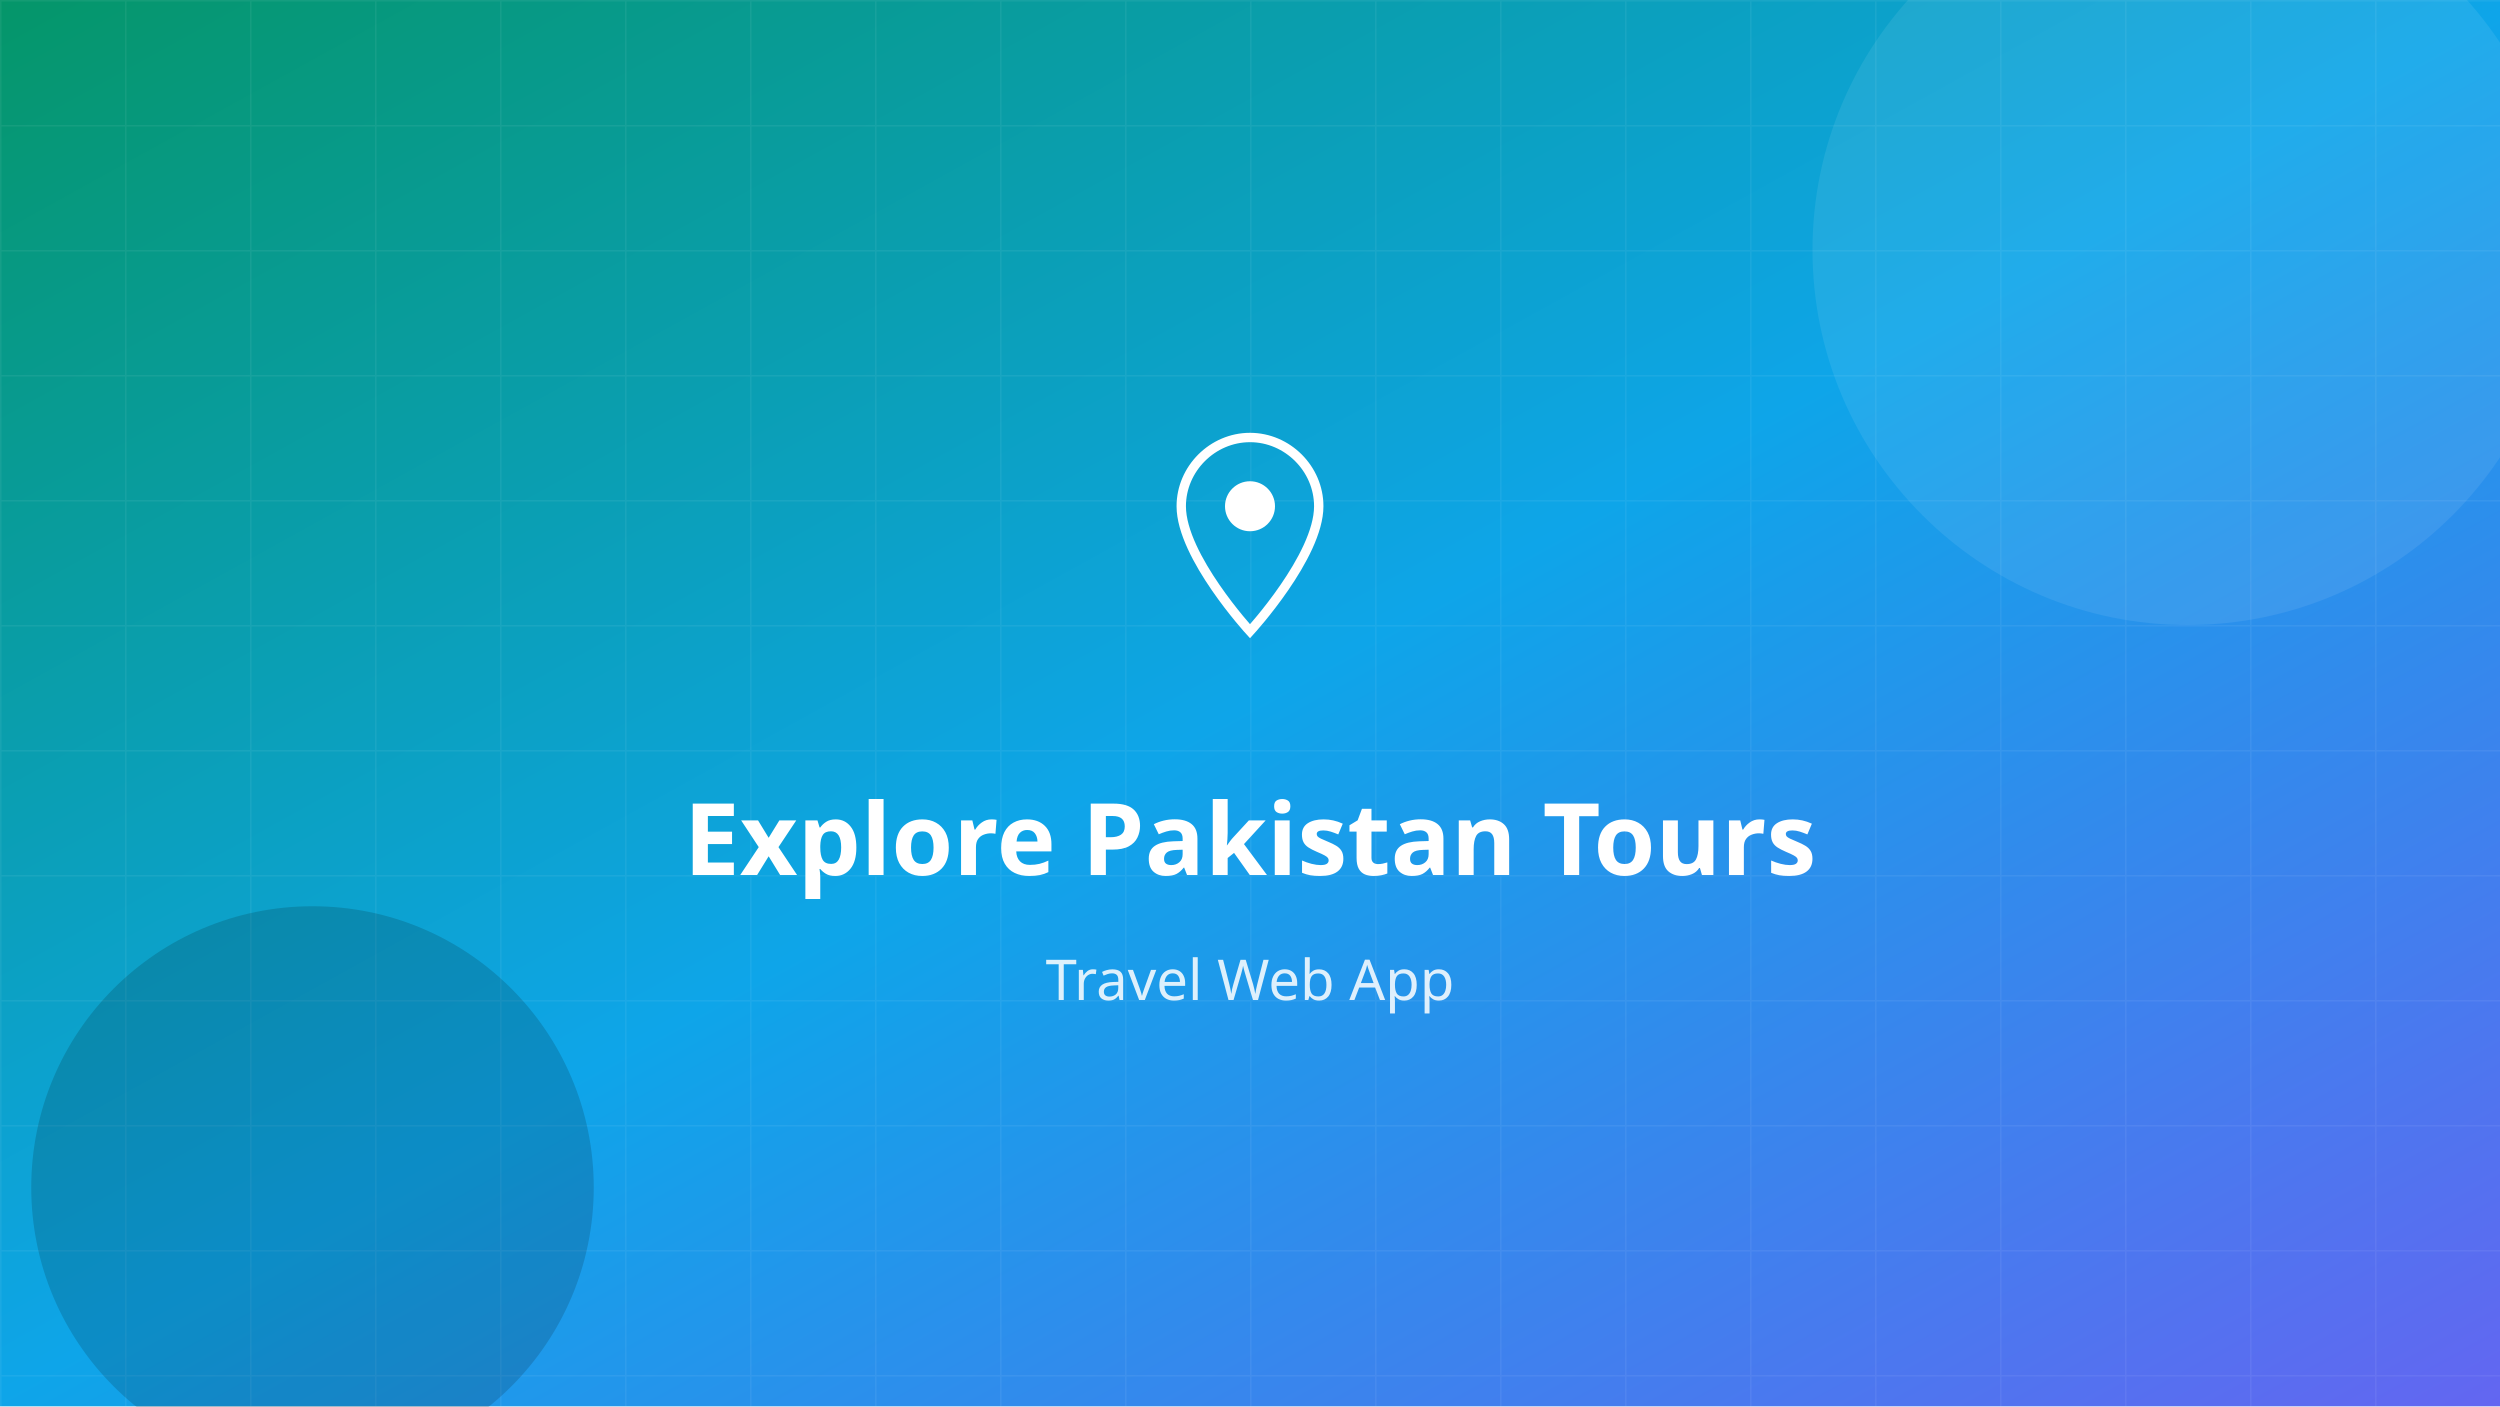
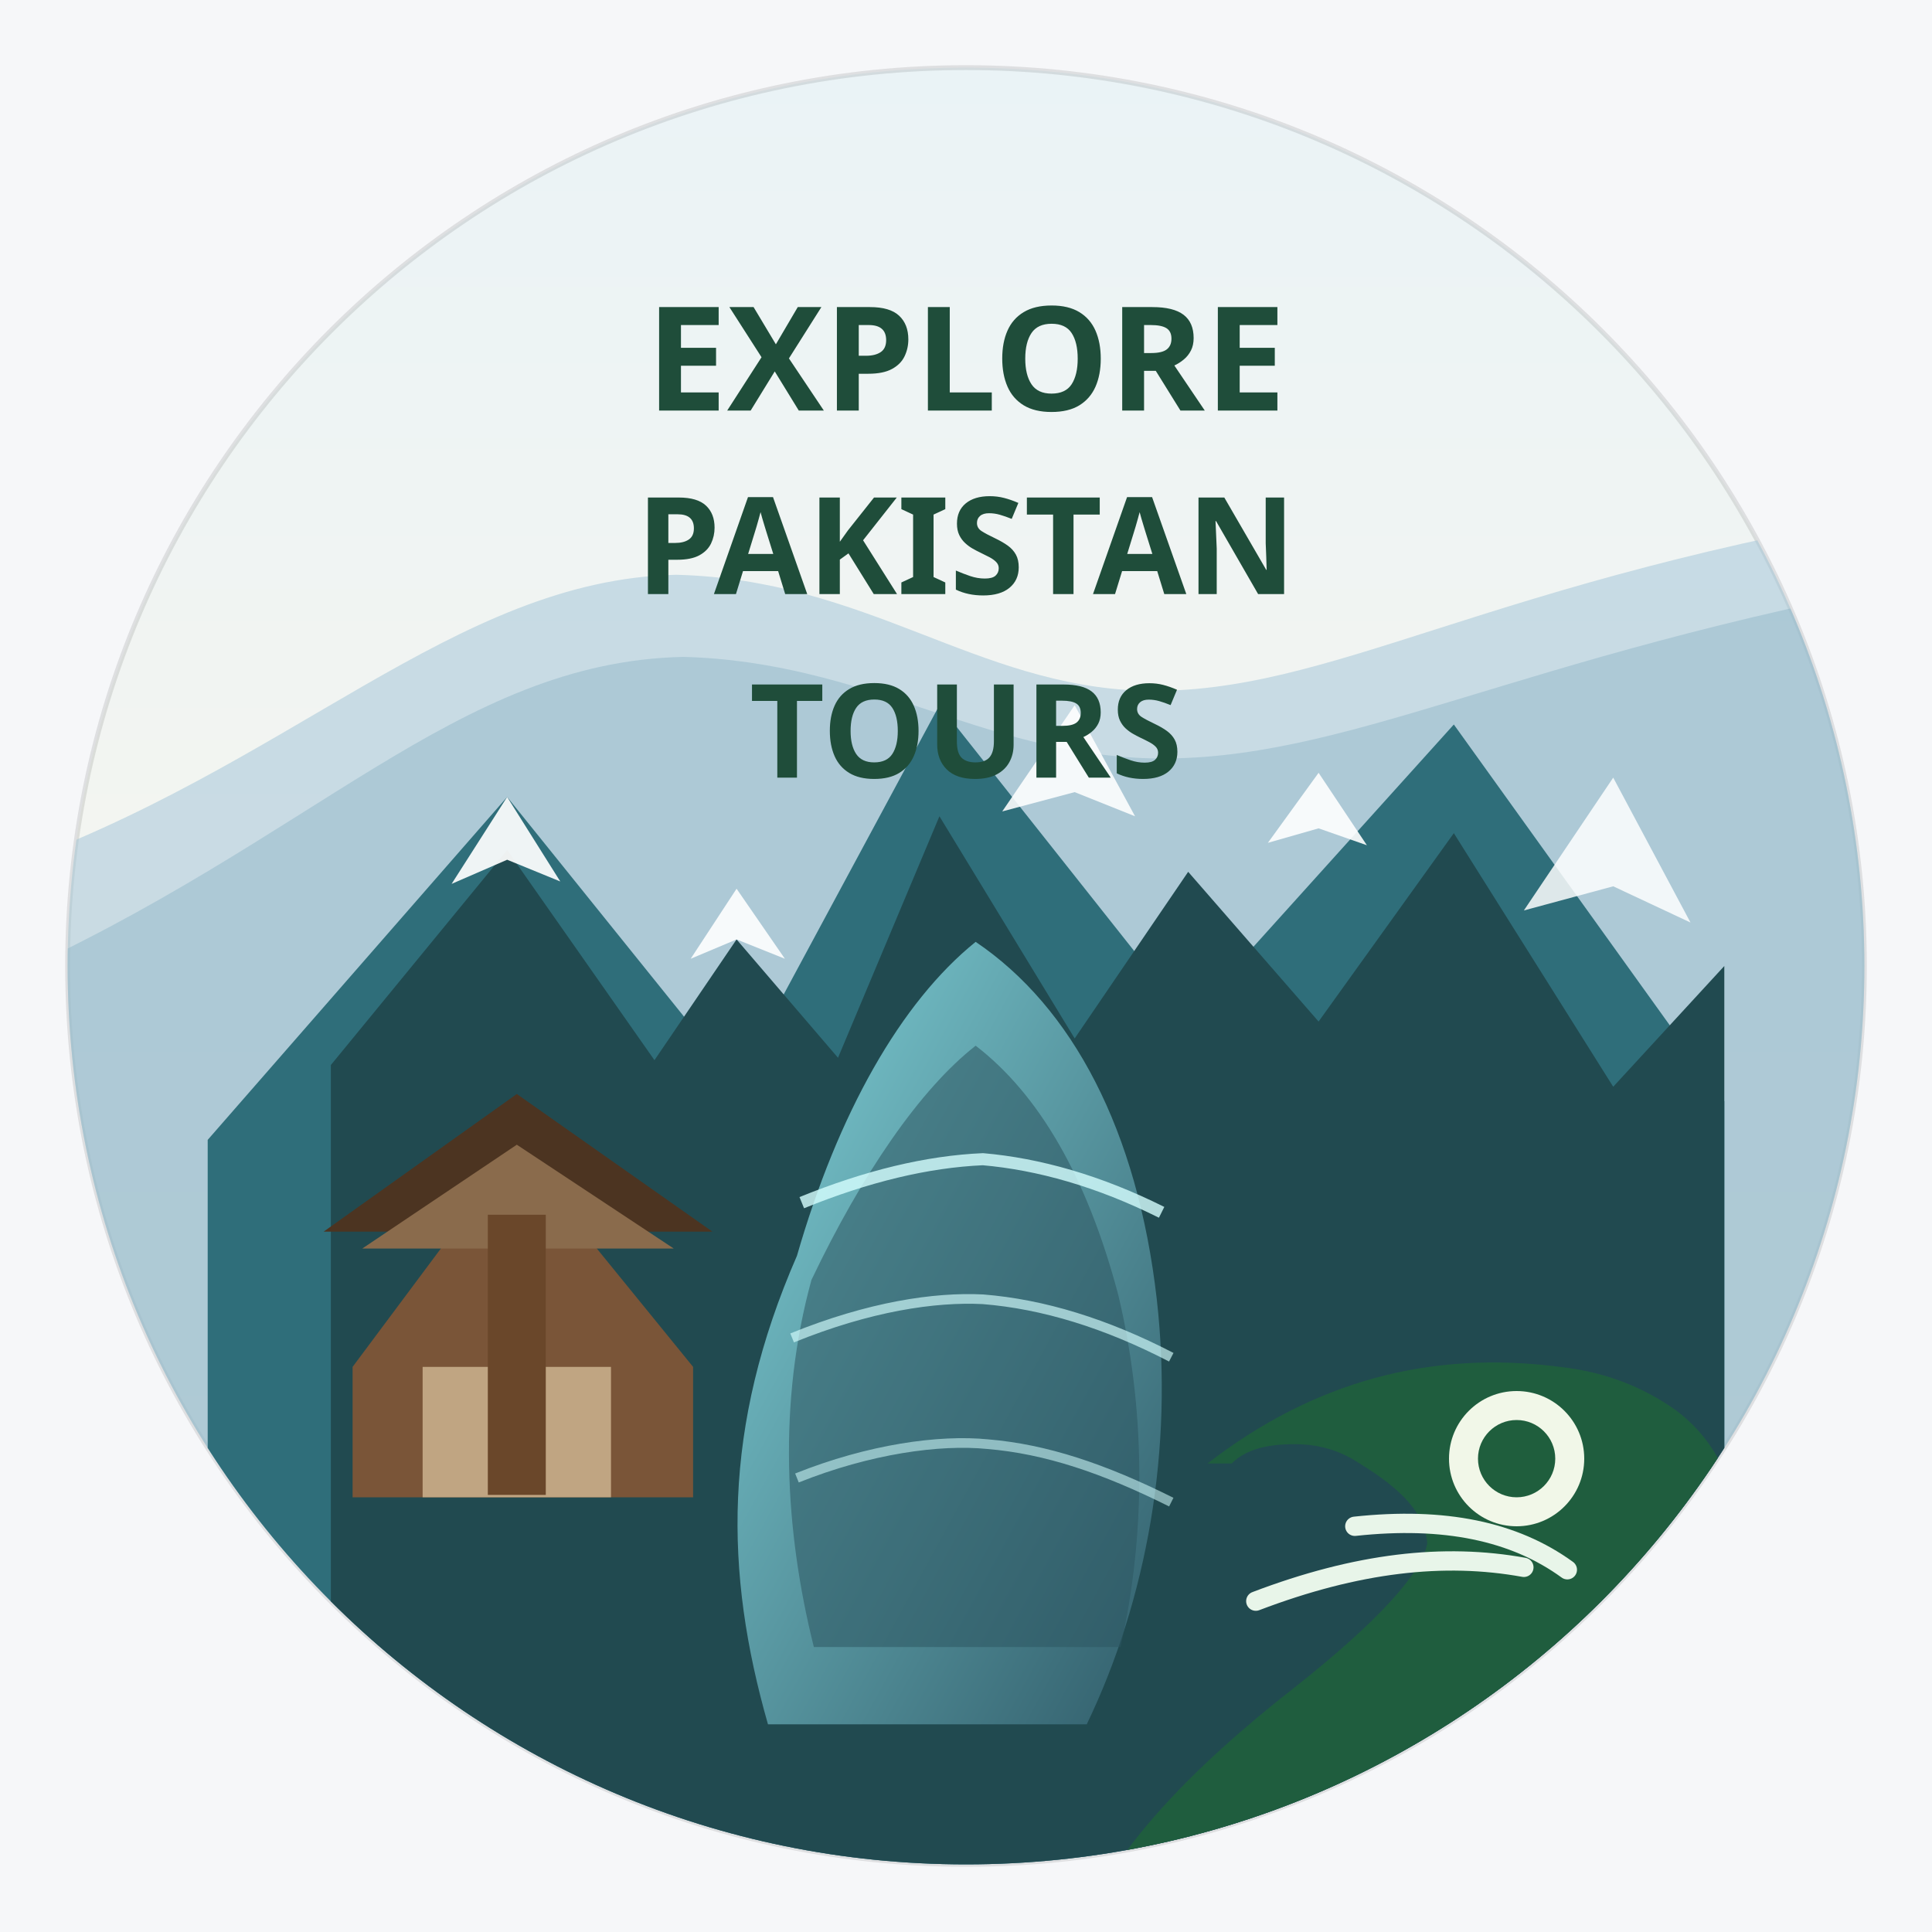
- <svg xmlns="http://www.w3.org/2000/svg" width="800" height="450" viewBox="0 0 800 450">
+ <svg xmlns="http://www.w3.org/2000/svg" width="800" height="800" viewBox="0 0 800 800">
  <defs>
-     <linearGradient id="g" x1="0%" y1="0%" x2="100%" y2="100%">
-       <stop offset="0%" style="stop-color:#059669" />
-       <stop offset="50%" style="stop-color:#0EA5E9" />
-       <stop offset="100%" style="stop-color:#6366F1" />
+     <linearGradient id="sky" x1="0%" y1="0%" x2="0%" y2="100%">
+       <stop offset="0%" stop-color="#EAF3F6" />
+       <stop offset="100%" stop-color="#FFF7EA" />
    </linearGradient>
-     <pattern id="grid" width="40" height="40" patternUnits="userSpaceOnUse">
-       <path d="M 40 0 L 0 0 0 40" fill="none" stroke="rgba(255,255,255,0.06)" stroke-width="1" />
-     </pattern>
+     <linearGradient id="mountain" x1="0%" y1="0%" x2="100%" y2="100%">
+       <stop offset="0%" stop-color="#D5E3EA" />
+       <stop offset="100%" stop-color="#89A8BA" />
+     </linearGradient>
+     <linearGradient id="water" x1="0%" y1="0%" x2="100%" y2="100%">
+       <stop offset="0%" stop-color="#7FD0D7" />
+       <stop offset="100%" stop-color="#315D6A" />
+     </linearGradient>
+     <clipPath id="circleClip">
+       <circle cx="400" cy="400" r="372" />
+     </clipPath>
  </defs>
-   <rect width="800" height="450" fill="url(#g)" />
-   <rect width="800" height="450" fill="url(#grid)" />
-   <circle cx="700" cy="80" r="120" fill="rgba(255,255,255,0.08)" />
-   <circle cx="100" cy="380" r="90" fill="rgba(0,0,0,0.15)" />
-   <g transform="translate(370, 130)">
-     <path d="M30 10c-12 0-22 10-22 22 0 16 22 40 22 40s22-24 22-40c0-12-10-22-22-22z" fill="none" stroke="white" stroke-width="3" />
-     <circle cx="30" cy="32" r="8" fill="white" />
+   <rect width="800" height="800" fill="#F6F7F9" />
+   <circle cx="400" cy="400" r="372" fill="url(#sky)" stroke="rgba(0,0,0,0.10)" stroke-width="2" />
+   <g clip-path="url(#circleClip)">
+     <path d="M0 360C120 318 188 240 280 238C359 240 404 284 473 286C552 288 614 240 800 210V800H0Z" fill="#A6C7D8" opacity="0.55" />
+     <path d="M0 406C130 348 189 274 283 272C358 274 406 312 476 314C558 316 625 272 800 240V800H0Z" fill="#8CB4C6" opacity="0.45" />
+     <path d="M86 472L210 330L305 448L389 292L492 422L602 300L714 456V800H86Z" fill="#2F6E7A" />
+     <path d="M137 441L210 352L271 439L305 389L347 438L389 338L445 430L492 361L546 423L602 345L668 450L714 400V800H137Z" fill="#214A50" />
+     <path d="M187 366L210 330L232 365L210 356Z" fill="#FFFFFF" opacity="0.92" />
+     <path d="M286 397L305 368L325 397L305 389Z" fill="#FFFFFF" opacity="0.9" />
+     <path d="M415 336L445 292L470 338L445 328Z" fill="#FFFFFF" opacity="0.88" />
+     <path d="M525 349L546 320L566 350L546 343Z" fill="#FFFFFF" opacity="0.9" />
+     <path d="M631 377L668 322L700 382L668 367Z" fill="#FFFFFF" opacity="0.84" />
+     <path d="M330 520C347 461 373 415 404 390C444 417 471 468 479 538C486 600 475 662 450 714H318C300 651 299 591 330 520Z" fill="url(#water)" />
+     <path d="M336 530C357 486 381 451 404 433C430 453 450 487 463 536C474 582 475 633 464 682H337C325 634 322 581 336 530Z" fill="#2B5560" opacity="0.55" />
+     <path d="M332 498C359 487 384 481 407 480C430 482 455 489 481 502" fill="none" stroke="#D6FFFF" stroke-width="5" opacity="0.8" />
+     <path d="M328 554C360 541 387 537 407 538C432 540 458 548 485 562" fill="none" stroke="#D6FFFF" stroke-width="4" opacity="0.65" />
+     <path d="M330 612C360 600 389 596 409 598C433 600 457 608 485 622" fill="none" stroke="#D6FFFF" stroke-width="4" opacity="0.55" />
+     <path d="M146 566L190 507H239L287 566V620H146Z" fill="#7A5538" />
+     <path d="M134 510L214 453L295 510H134Z" fill="#4C3421" />
+     <path d="M150 517L214 474L279 517H150Z" fill="#8A6B4C" />
+     <rect x="175" y="566" width="78" height="54" fill="#CDB38F" opacity="0.85" />
+     <rect x="202" y="503" width="24" height="116" fill="#6A472A" />
+     <path d="M500 606c44-34 92-47 146-40 18 2 34 8 48 18 16 12 24 29 26 49 5 50-28 95-91 134-64 40-120 49-179 27 13-29 42-61 87-96 34-27 52-47 54-59-1-12-10-22-28-33-9-6-18-8-27-8-11 0-20 2-26 8z" fill="#1F5E3D" opacity="0.96" />
+     <path d="M561 632c37-4 66 2 88 18" fill="none" stroke="#E8F5E9" stroke-width="8" stroke-linecap="round" />
+     <path d="M520 663c42-16 78-20 111-14" fill="none" stroke="#E8F5E9" stroke-width="8" stroke-linecap="round" />
+     <circle cx="628" cy="604" r="28" fill="#F1F7E8" />
+     <circle cx="628" cy="604" r="16" fill="#1F5E3D" />
  </g>
-   <text x="400" y="280" text-anchor="middle" font-family="system-ui,sans-serif" font-size="32" font-weight="700" fill="white">Explore Pakistan Tours</text>
-   <text x="400" y="320" text-anchor="middle" font-family="system-ui,sans-serif" font-size="18" fill="rgba(255,255,255,0.85)">Travel Web App</text>
+   <text x="400" y="170" text-anchor="middle" font-family="system-ui,sans-serif" font-size="60" font-weight="800" fill="#1F4D3A">EXPLORE</text>
+   <text x="400" y="246" text-anchor="middle" font-family="system-ui,sans-serif" font-size="56" font-weight="800" fill="#1F4D3A">PAKISTAN</text>
+   <text x="400" y="322" text-anchor="middle" font-family="system-ui,sans-serif" font-size="54" font-weight="800" fill="#1F4D3A">TOURS</text>
</svg>
